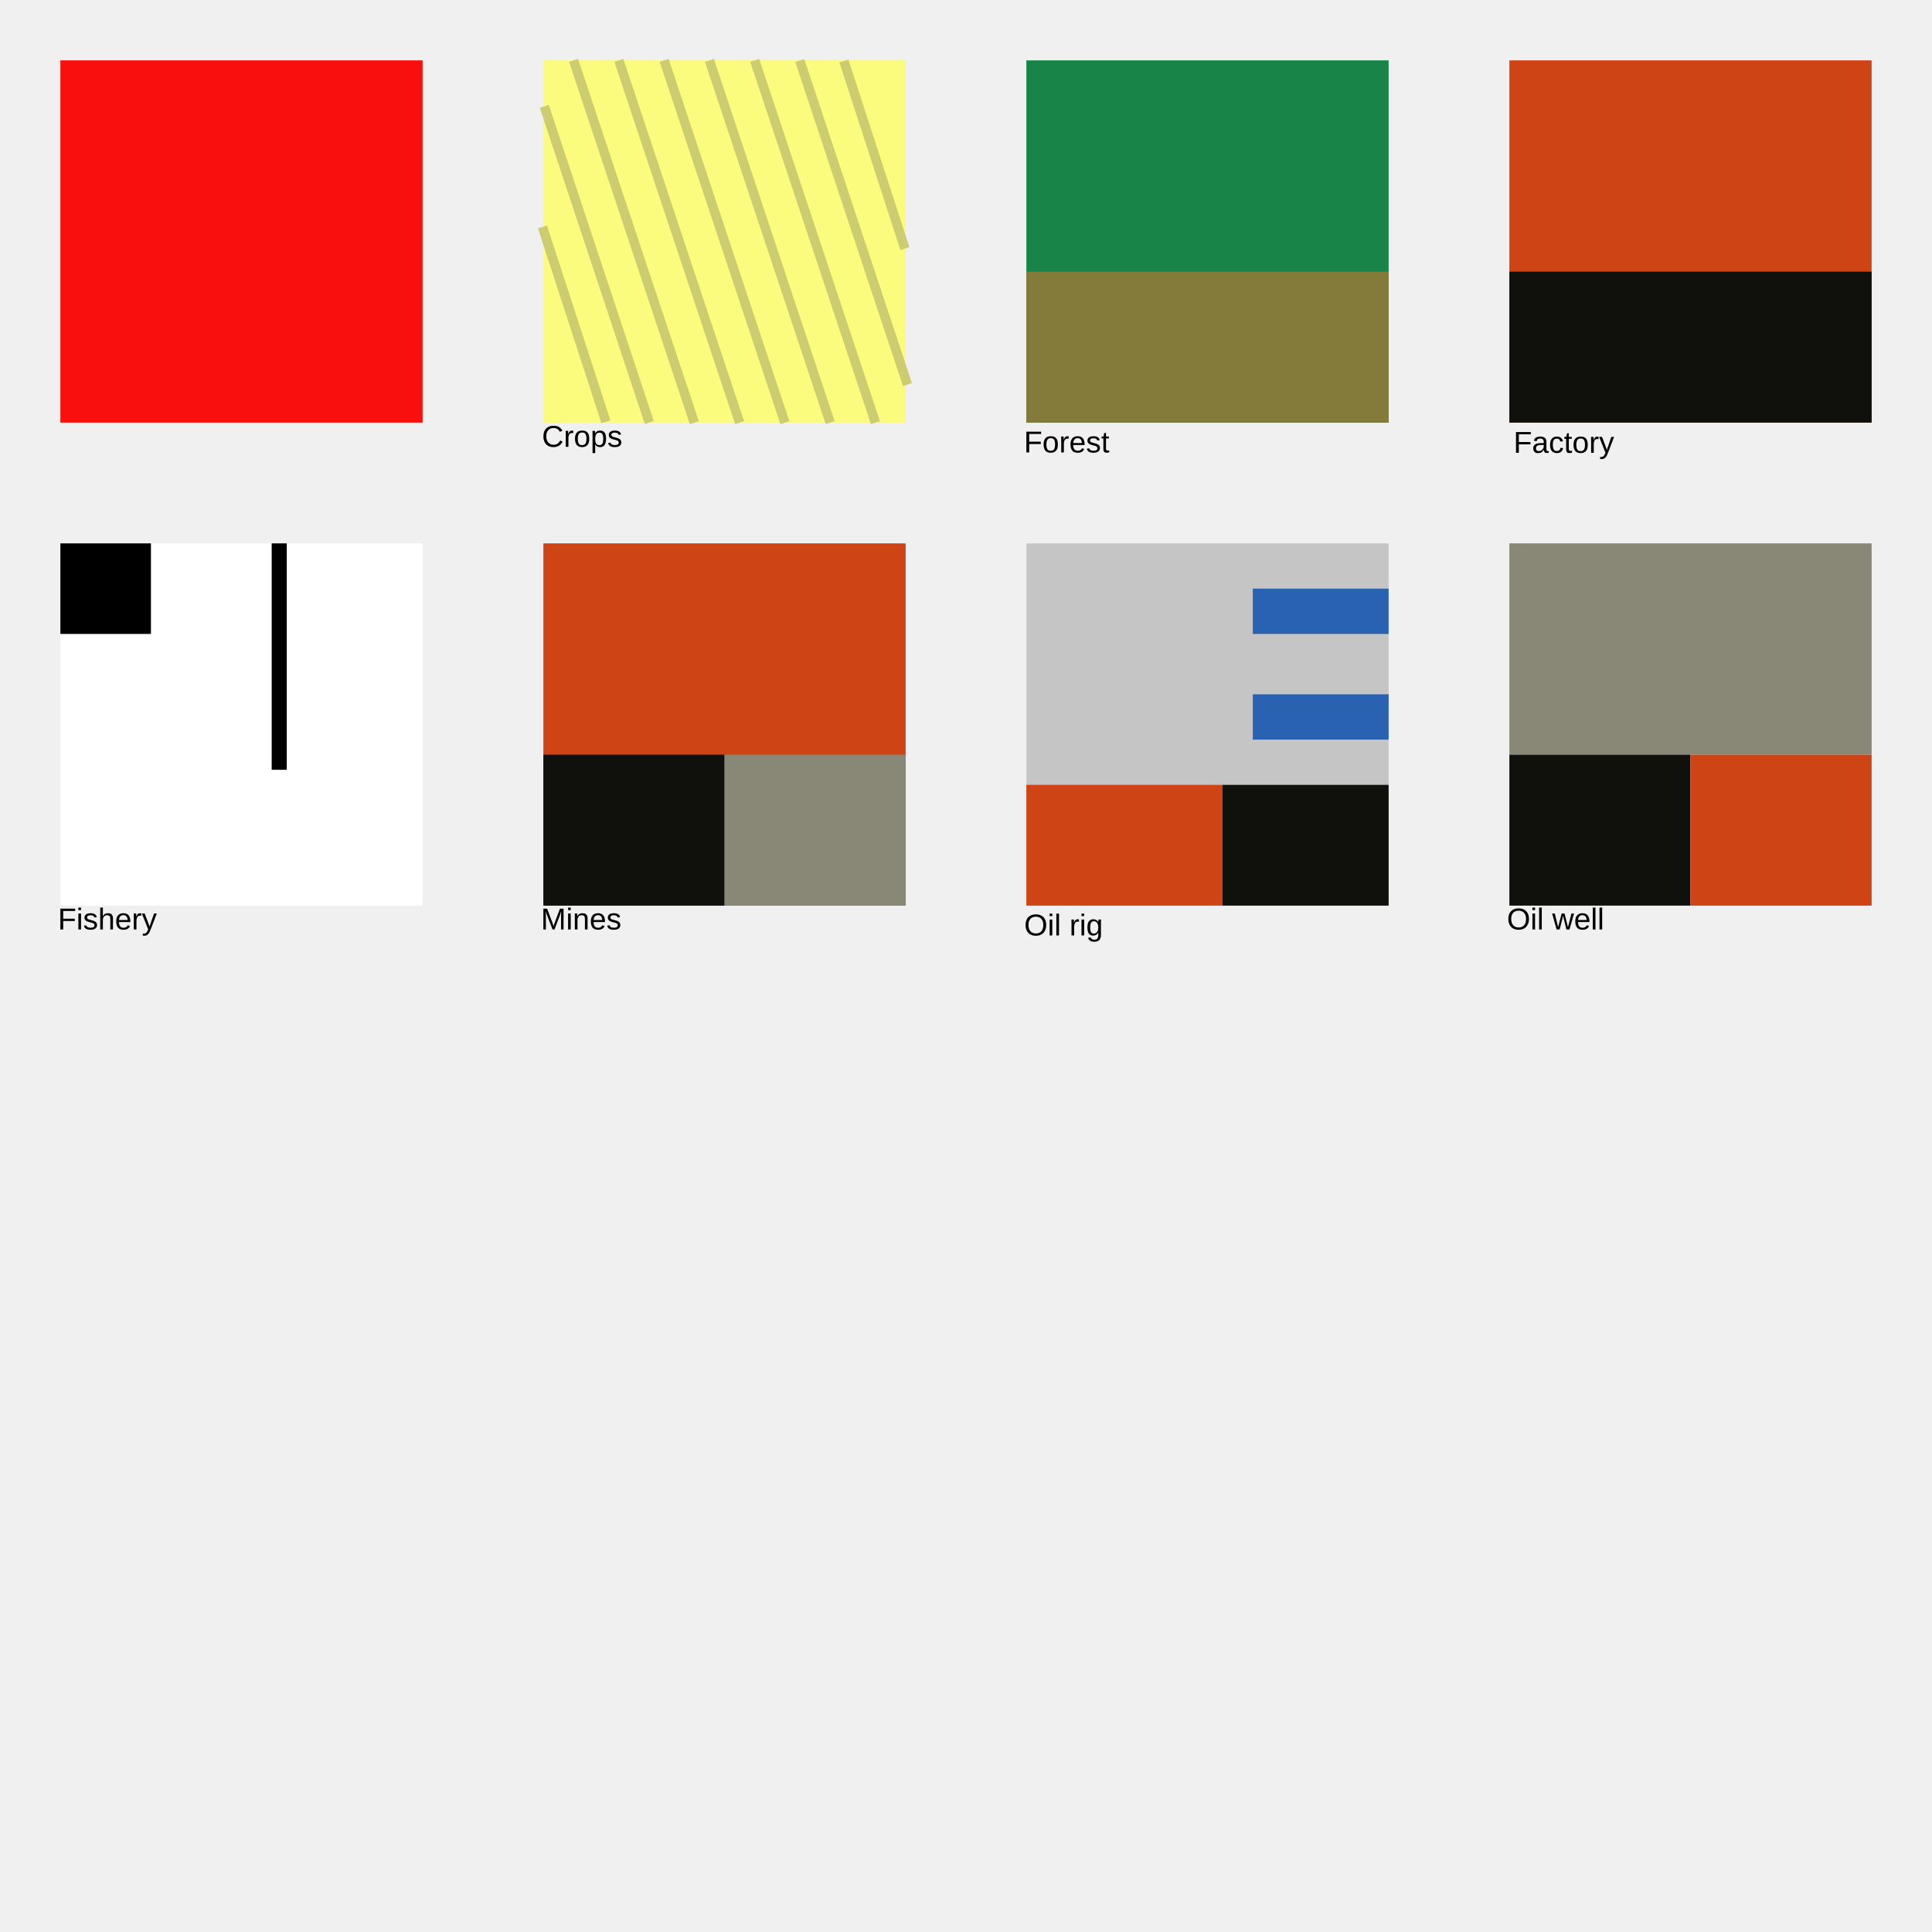
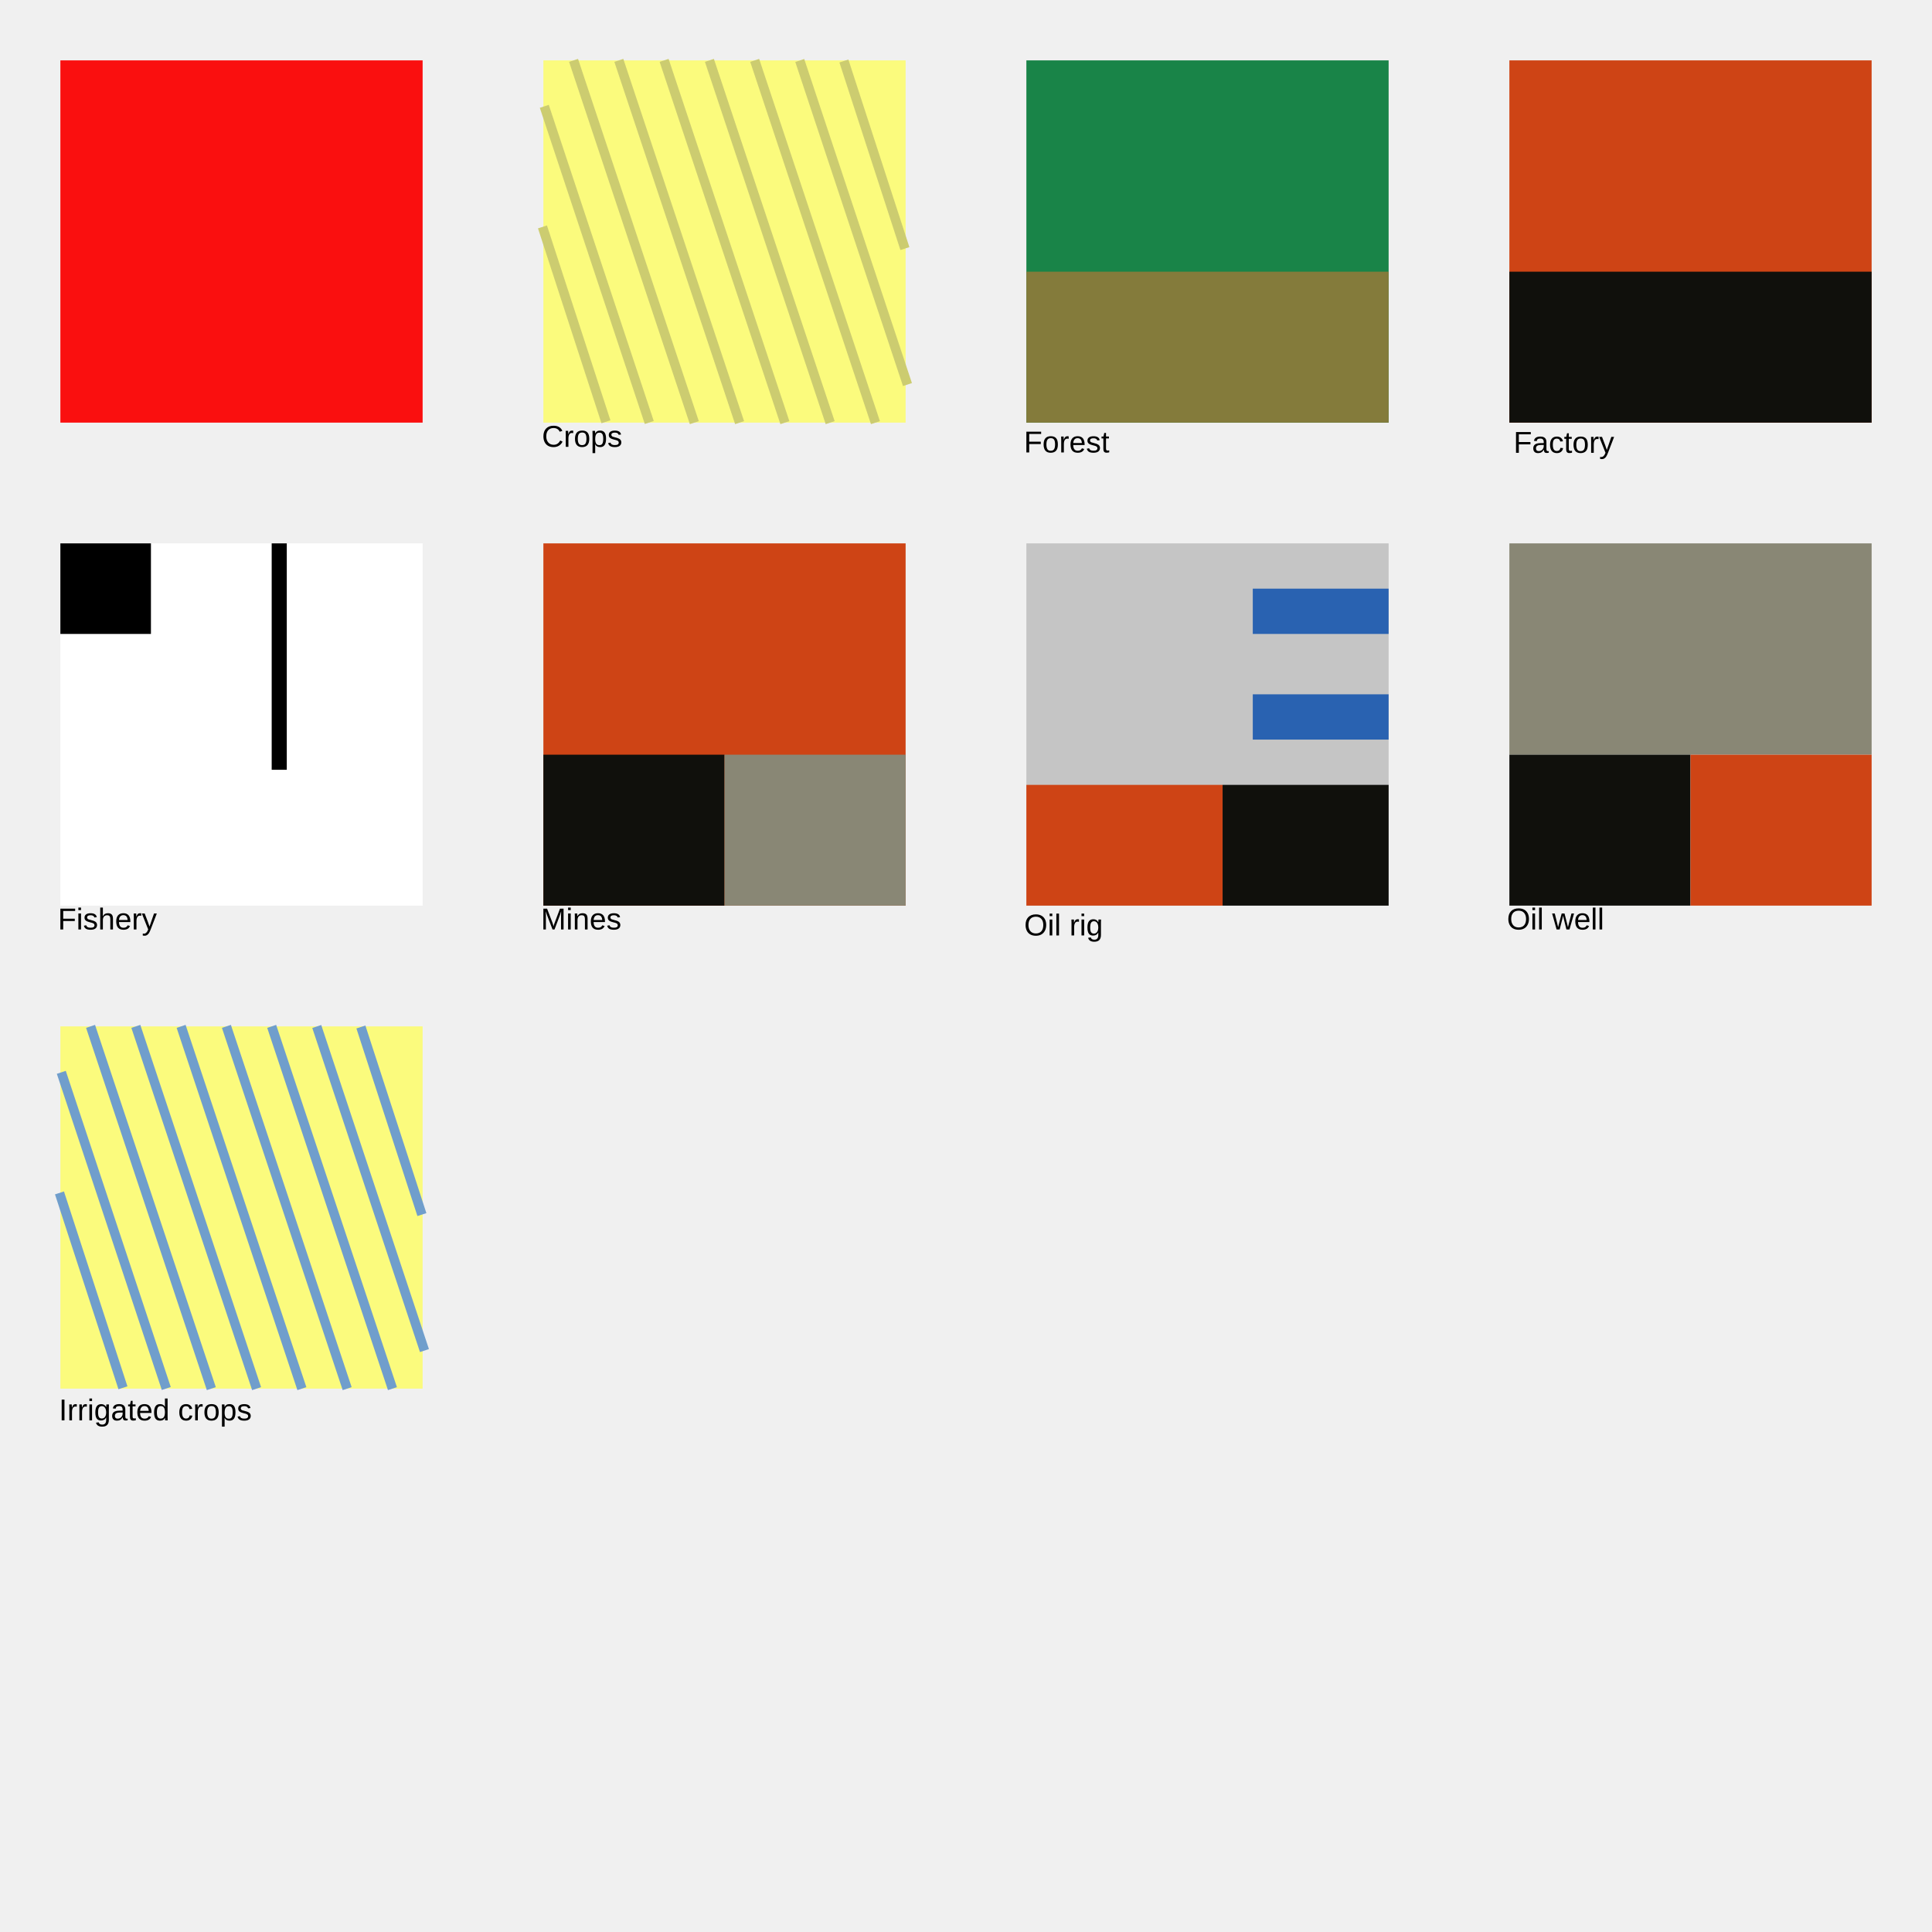
<svg xmlns="http://www.w3.org/2000/svg" xmlns:xlink="http://www.w3.org/1999/xlink" width="1024" height="1024" viewBox="0 0 1024 1024" version="1.1" id="svg8">
  <defs id="defs2">
    <linearGradient id="linearGradient901">
      <stop style="stop-color:#000000;stop-opacity:0" offset="0" id="stop897" />
      <stop style="stop-color:#000000;stop-opacity:1" offset="1" id="stop899" />
    </linearGradient>
    <linearGradient xlink:href="#linearGradient901" id="linearGradient903-1" x1="240" y1="128" x2="244.036" y2="128" gradientUnits="userSpaceOnUse" gradientTransform="translate(240)" />
  </defs>
  <g id="layer1">
    <rect style="fill:#ffffff;fill-opacity:1;stroke:#000000;stroke-width:0;stroke-linecap:round;stroke-linejoin:round;stroke-miterlimit:4;stroke-dasharray:none;stop-color:#000000" id="rect851" width="192" height="192" x="32" y="288" />
    <rect style="fill:#fbfb7d;fill-opacity:1;stroke:#000000;stroke-width:0;stroke-linecap:round;stroke-linejoin:round;stroke-miterlimit:4;stroke-dasharray:none;stop-color:#000000" id="rect851-5" width="192" height="192" x="288" y="32" />
    <rect style="fill:#198448;fill-opacity:1;stroke:#000000;stroke-width:0;stroke-linecap:round;stroke-linejoin:round;stroke-miterlimit:4;stroke-dasharray:none;stop-color:#000000" id="rect851-1" width="192" height="192" x="544" y="32" />
    <rect style="fill:#000000;fill-opacity:1;stroke:none;stroke-width:0;stroke-linecap:round;stroke-linejoin:round;stroke-miterlimit:4;stroke-dasharray:none;stop-color:#000000" id="rect867" width="8" height="120" x="144" y="288" />
    <rect style="fill:#000000;fill-opacity:1;stroke:none;stroke-width:0;stroke-linecap:round;stroke-linejoin:round;stroke-miterlimit:4;stroke-dasharray:none;stop-color:#000000" id="rect867-63" width="48" height="48" x="32" y="288" />
    <path style="fill:none;stroke:#cccc70;stroke-width:5;stroke-linecap:butt;stroke-linejoin:miter;stroke-miterlimit:4;stroke-dasharray:none;stroke-opacity:1" d="m 304,32 64,192" id="path938" />
    <path style="fill:none;stroke:#cccc70;stroke-width:5;stroke-linecap:butt;stroke-linejoin:miter;stroke-miterlimit:4;stroke-dasharray:none;stroke-opacity:1" d="M 352,32 416,224" id="path938-8" />
    <path style="fill:none;stroke:#cccc70;stroke-width:5;stroke-linecap:butt;stroke-linejoin:miter;stroke-miterlimit:4;stroke-dasharray:none;stroke-opacity:1" d="m 400,32 64,192" id="path938-0" />
    <path style="fill:none;stroke:#cccc70;stroke-width:5;stroke-linecap:butt;stroke-linejoin:miter;stroke-miterlimit:4;stroke-dasharray:none;stroke-opacity:1" d="m 447.285,32.32 32.33,99.433" id="path938-7" />
    <path style="fill:none;stroke:#cccc70;stroke-width:5;stroke-linecap:butt;stroke-linejoin:miter;stroke-miterlimit:4;stroke-dasharray:none;stroke-opacity:1" d="m 287.524,120.267 33.636,103.283" id="path938-5" />
    <path style="fill:none;stroke:#cccc70;stroke-width:5;stroke-linecap:butt;stroke-linejoin:miter;stroke-miterlimit:4;stroke-dasharray:none;stroke-opacity:1" d="m 328,32 64,192" id="path938-6" />
    <path style="fill:none;stroke:#cccc70;stroke-width:5;stroke-linecap:butt;stroke-linejoin:miter;stroke-miterlimit:4;stroke-dasharray:none;stroke-opacity:1" d="m 376,32 64,192" id="path938-72" />
    <path style="fill:none;stroke:#cccc70;stroke-width:5;stroke-linecap:butt;stroke-linejoin:miter;stroke-miterlimit:4;stroke-dasharray:none;stroke-opacity:1" d="m 423.892,32.061 57.074,171.764" id="path938-82" />
    <path style="fill:none;stroke:#cccc70;stroke-width:5;stroke-linecap:butt;stroke-linejoin:miter;stroke-miterlimit:4;stroke-dasharray:none;stroke-opacity:1" d="M 288.493,56.359 344.131,223.926" id="path938-1" />
    <rect style="fill:#847b3b;fill-opacity:1;stroke:#000000;stroke-width:0;stroke-linecap:round;stroke-linejoin:round;stroke-miterlimit:4;stroke-dasharray:none;stop-color:#000000" id="rect851-1-7" width="192" height="80" x="544" y="144" />
    <rect style="fill:#ce4415;fill-opacity:1;stroke:#000000;stroke-width:0;stroke-linecap:round;stroke-linejoin:round;stroke-miterlimit:4;stroke-dasharray:none;stop-color:#000000" id="rect851-1-4" width="192" height="192" x="800" y="32" />
    <rect style="fill:#10100c;fill-opacity:1;stroke:#000000;stroke-width:0;stroke-linecap:round;stroke-linejoin:round;stroke-miterlimit:4;stroke-dasharray:none;stop-color:#000000" id="rect851-1-7-9" width="192" height="80" x="800" y="144" />
    <rect style="fill:#ce4415;fill-opacity:1;stroke:#000000;stroke-width:0;stroke-linecap:round;stroke-linejoin:round;stroke-miterlimit:4;stroke-dasharray:none;stop-color:#000000" id="rect851-1-4-7" width="192" height="192" x="288" y="288" />
    <rect style="fill:#10100c;fill-opacity:1;stroke:#000000;stroke-width:0;stroke-linecap:round;stroke-linejoin:round;stroke-miterlimit:4;stroke-dasharray:none;stop-color:#000000" id="rect851-1-7-9-0" width="96" height="80" x="288" y="400" />
    <rect style="fill:#c5c5c5;fill-opacity:1;stroke:#000000;stroke-width:0;stroke-linecap:round;stroke-linejoin:round;stroke-miterlimit:4;stroke-dasharray:none;stop-color:#000000" id="rect851-1-4-7-2" width="192" height="192" x="544" y="288" />
    <rect style="fill:#ce4415;fill-opacity:1;stroke:#000000;stroke-width:0;stroke-linecap:round;stroke-linejoin:round;stroke-miterlimit:4;stroke-dasharray:none;stop-color:#000000" id="rect851-1-4-7-1" width="104" height="64" x="544" y="416" />
    <rect style="fill:#10100c;fill-opacity:1;stroke:#000000;stroke-width:0;stroke-linecap:round;stroke-linejoin:round;stroke-miterlimit:4;stroke-dasharray:none;stop-color:#000000" id="rect851-1-7-9-0-0" width="88" height="64" x="648" y="416" />
    <rect style="fill:#2962b1;fill-opacity:1;stroke:#000000;stroke-width:0;stroke-linecap:round;stroke-linejoin:round;stroke-miterlimit:4;stroke-dasharray:none;stop-color:#000000" id="rect851-1-7-9-0-0-2" width="72" height="24" x="664" y="312" />
    <rect style="fill:#2962b1;fill-opacity:1;stroke:#000000;stroke-width:0;stroke-linecap:round;stroke-linejoin:round;stroke-miterlimit:4;stroke-dasharray:none;stop-color:#000000" id="rect851-1-7-9-0-0-2-9" width="72" height="24" x="664" y="368" />
    <rect style="fill:#898775;fill-opacity:1;stroke:#000000;stroke-width:0;stroke-linecap:round;stroke-linejoin:round;stroke-miterlimit:4;stroke-dasharray:none;stop-color:#000000" id="rect851-1-7-9-0-8" width="96" height="80" x="384" y="400" />
    <rect style="fill:#898775;fill-opacity:1;stroke:#000000;stroke-width:0;stroke-linecap:round;stroke-linejoin:round;stroke-miterlimit:4;stroke-dasharray:none;stop-color:#000000" id="rect851-1-7-9-0-8-3" width="192" height="112" x="800" y="288" />
    <rect style="fill:#10100c;fill-opacity:1;stroke:#000000;stroke-width:0;stroke-linecap:round;stroke-linejoin:round;stroke-miterlimit:4;stroke-dasharray:none;stop-color:#000000" id="rect851-1-7-9-0-6" width="96" height="80" x="800" y="400" />
    <rect style="fill:#ce4415;fill-opacity:1;stroke:#000000;stroke-width:0;stroke-linecap:round;stroke-linejoin:round;stroke-miterlimit:4;stroke-dasharray:none;stop-color:#000000" id="rect851-1-4-7-1-4" width="96" height="80" x="896" y="400" />
    <rect style="fill:#fa0f0f;fill-opacity:1;stroke:#000000;stroke-width:0;stroke-linecap:round;stroke-linejoin:round;stroke-miterlimit:4;stroke-dasharray:none;stop-color:#000000" id="rect851-1-4-7-13" width="192" height="192" x="32" y="32" />
+     <rect style="fill:#fbfb7d;fill-opacity:1;stroke:#000000;stroke-width:0;stroke-linecap:round;stroke-linejoin:round;stroke-miterlimit:4;stroke-dasharray:none;stop-color:#000000" id="rect851-5-3" width="192" height="192" x="32" y="544" />
+     <path style="fill:none;stroke:#709ecc;stroke-width:5;stroke-linecap:butt;stroke-linejoin:miter;stroke-miterlimit:4;stroke-dasharray:none;stroke-opacity:1" d="M 48,544 112,736" id="path938-3" />
+     <path style="fill:none;stroke:#709ecc;stroke-width:5;stroke-linecap:butt;stroke-linejoin:miter;stroke-miterlimit:4;stroke-dasharray:none;stroke-opacity:1" d="M 96,544 160,736" id="path938-8-8" />
+     <path style="fill:none;stroke:#709ecc;stroke-width:5;stroke-linecap:butt;stroke-linejoin:miter;stroke-miterlimit:4;stroke-dasharray:none;stroke-opacity:1" d="m 144,544 64,192" id="path938-0-7" />
+     <path style="fill:none;stroke:#709ecc;stroke-width:5;stroke-linecap:butt;stroke-linejoin:miter;stroke-miterlimit:4;stroke-dasharray:none;stroke-opacity:1" d="m 191.285,544.32 32.33,99.433" id="path938-7-0" />
+     <path style="fill:none;stroke:#709ecc;stroke-width:5;stroke-linecap:butt;stroke-linejoin:miter;stroke-miterlimit:4;stroke-dasharray:none;stroke-opacity:1" d="m 31.524,632.267 33.636,103.283" id="path938-5-5" />
+     <path style="fill:none;stroke:#709ecc;stroke-width:5;stroke-linecap:butt;stroke-linejoin:miter;stroke-miterlimit:4;stroke-dasharray:none;stroke-opacity:1" d="M 72,544 136,736" id="path938-6-1" />
+     <path style="fill:none;stroke:#709ecc;stroke-width:5;stroke-linecap:butt;stroke-linejoin:miter;stroke-miterlimit:4;stroke-dasharray:none;stroke-opacity:1" d="m 120,544 64,192" id="path938-72-6" />
+     <path style="fill:none;stroke:#709ecc;stroke-width:5;stroke-linecap:butt;stroke-linejoin:miter;stroke-miterlimit:4;stroke-dasharray:none;stroke-opacity:1" d="m 167.892,544.061 57.074,171.764" id="path938-82-6" />
+     <path style="fill:none;stroke:#709ecc;stroke-width:5;stroke-linecap:butt;stroke-linejoin:miter;stroke-miterlimit:4;stroke-dasharray:none;stroke-opacity:1" d="m 32.493,568.359 55.638,167.567" id="path938-1-0" />
  </g>
  <g id="layer2" style="display:inline">
    <text xml:space="preserve" style="font-size:16px;line-height:1.25;font-family:Arial;-inkscape-font-specification:Arial;letter-spacing:0px;word-spacing:0px" x="30.688" y="492.633" id="text912">
      <tspan id="tspan910" x="30.688" y="492.633">Fishery</tspan>
    </text>
    <text xml:space="preserve" style="font-size:16px;line-height:1.25;font-family:Arial;-inkscape-font-specification:Arial;letter-spacing:0px;word-spacing:0px" x="287.203" y="236.82" id="text912-7">
      <tspan id="tspan910-1" x="287.203" y="236.82">Crops</tspan>
    </text>
    <text xml:space="preserve" style="font-size:16px;line-height:1.25;font-family:Arial;-inkscape-font-specification:Arial;letter-spacing:0px;word-spacing:0px;display:inline" x="542.688" y="239.812" id="text912-7-4">
      <tspan id="tspan910-1-7" x="542.688" y="239.812">Forest</tspan>
    </text>
    <text xml:space="preserve" style="font-size:16px;line-height:1.25;font-family:Arial;-inkscape-font-specification:Arial;letter-spacing:0px;word-spacing:0px;display:inline" x="802.203" y="240" id="text912-7-4-9">
      <tspan id="tspan910-1-7-3" x="802.203" y="240">Factory</tspan>
    </text>
    <text xml:space="preserve" style="font-size:16px;line-height:1.25;font-family:Arial;-inkscape-font-specification:Arial;letter-spacing:0px;word-spacing:0px;display:inline" x="286.688" y="492.633" id="text912-5">
      <tspan id="tspan910-6" x="286.688" y="492.633">Mines</tspan>
    </text>
    <text xml:space="preserve" style="font-size:16px;line-height:1.25;font-family:Arial;-inkscape-font-specification:Arial;letter-spacing:0px;word-spacing:0px;display:inline" x="542.812" y="495.812" id="text912-5-9">
      <tspan id="tspan910-6-7" x="542.812" y="495.812">Oil rig</tspan>
    </text>
    <text xml:space="preserve" style="font-size:16px;line-height:1.25;font-family:Arial;-inkscape-font-specification:Arial;letter-spacing:0px;word-spacing:0px;display:inline" x="798.688" y="492.633" id="text912-5-7">
      <tspan id="tspan910-6-4" x="798.688" y="492.633">Oil well</tspan>
    </text>
+     <text xml:space="preserve" style="font-size:16px;line-height:1.25;font-family:Arial;-inkscape-font-specification:Arial;letter-spacing:0px;word-spacing:0px;display:inline" x="31.203" y="752.82" id="text912-7-1">
+       <tspan id="tspan910-1-5" x="31.203" y="752.82">Irrigated crops</tspan>
+     </text>
  </g>
</svg>
